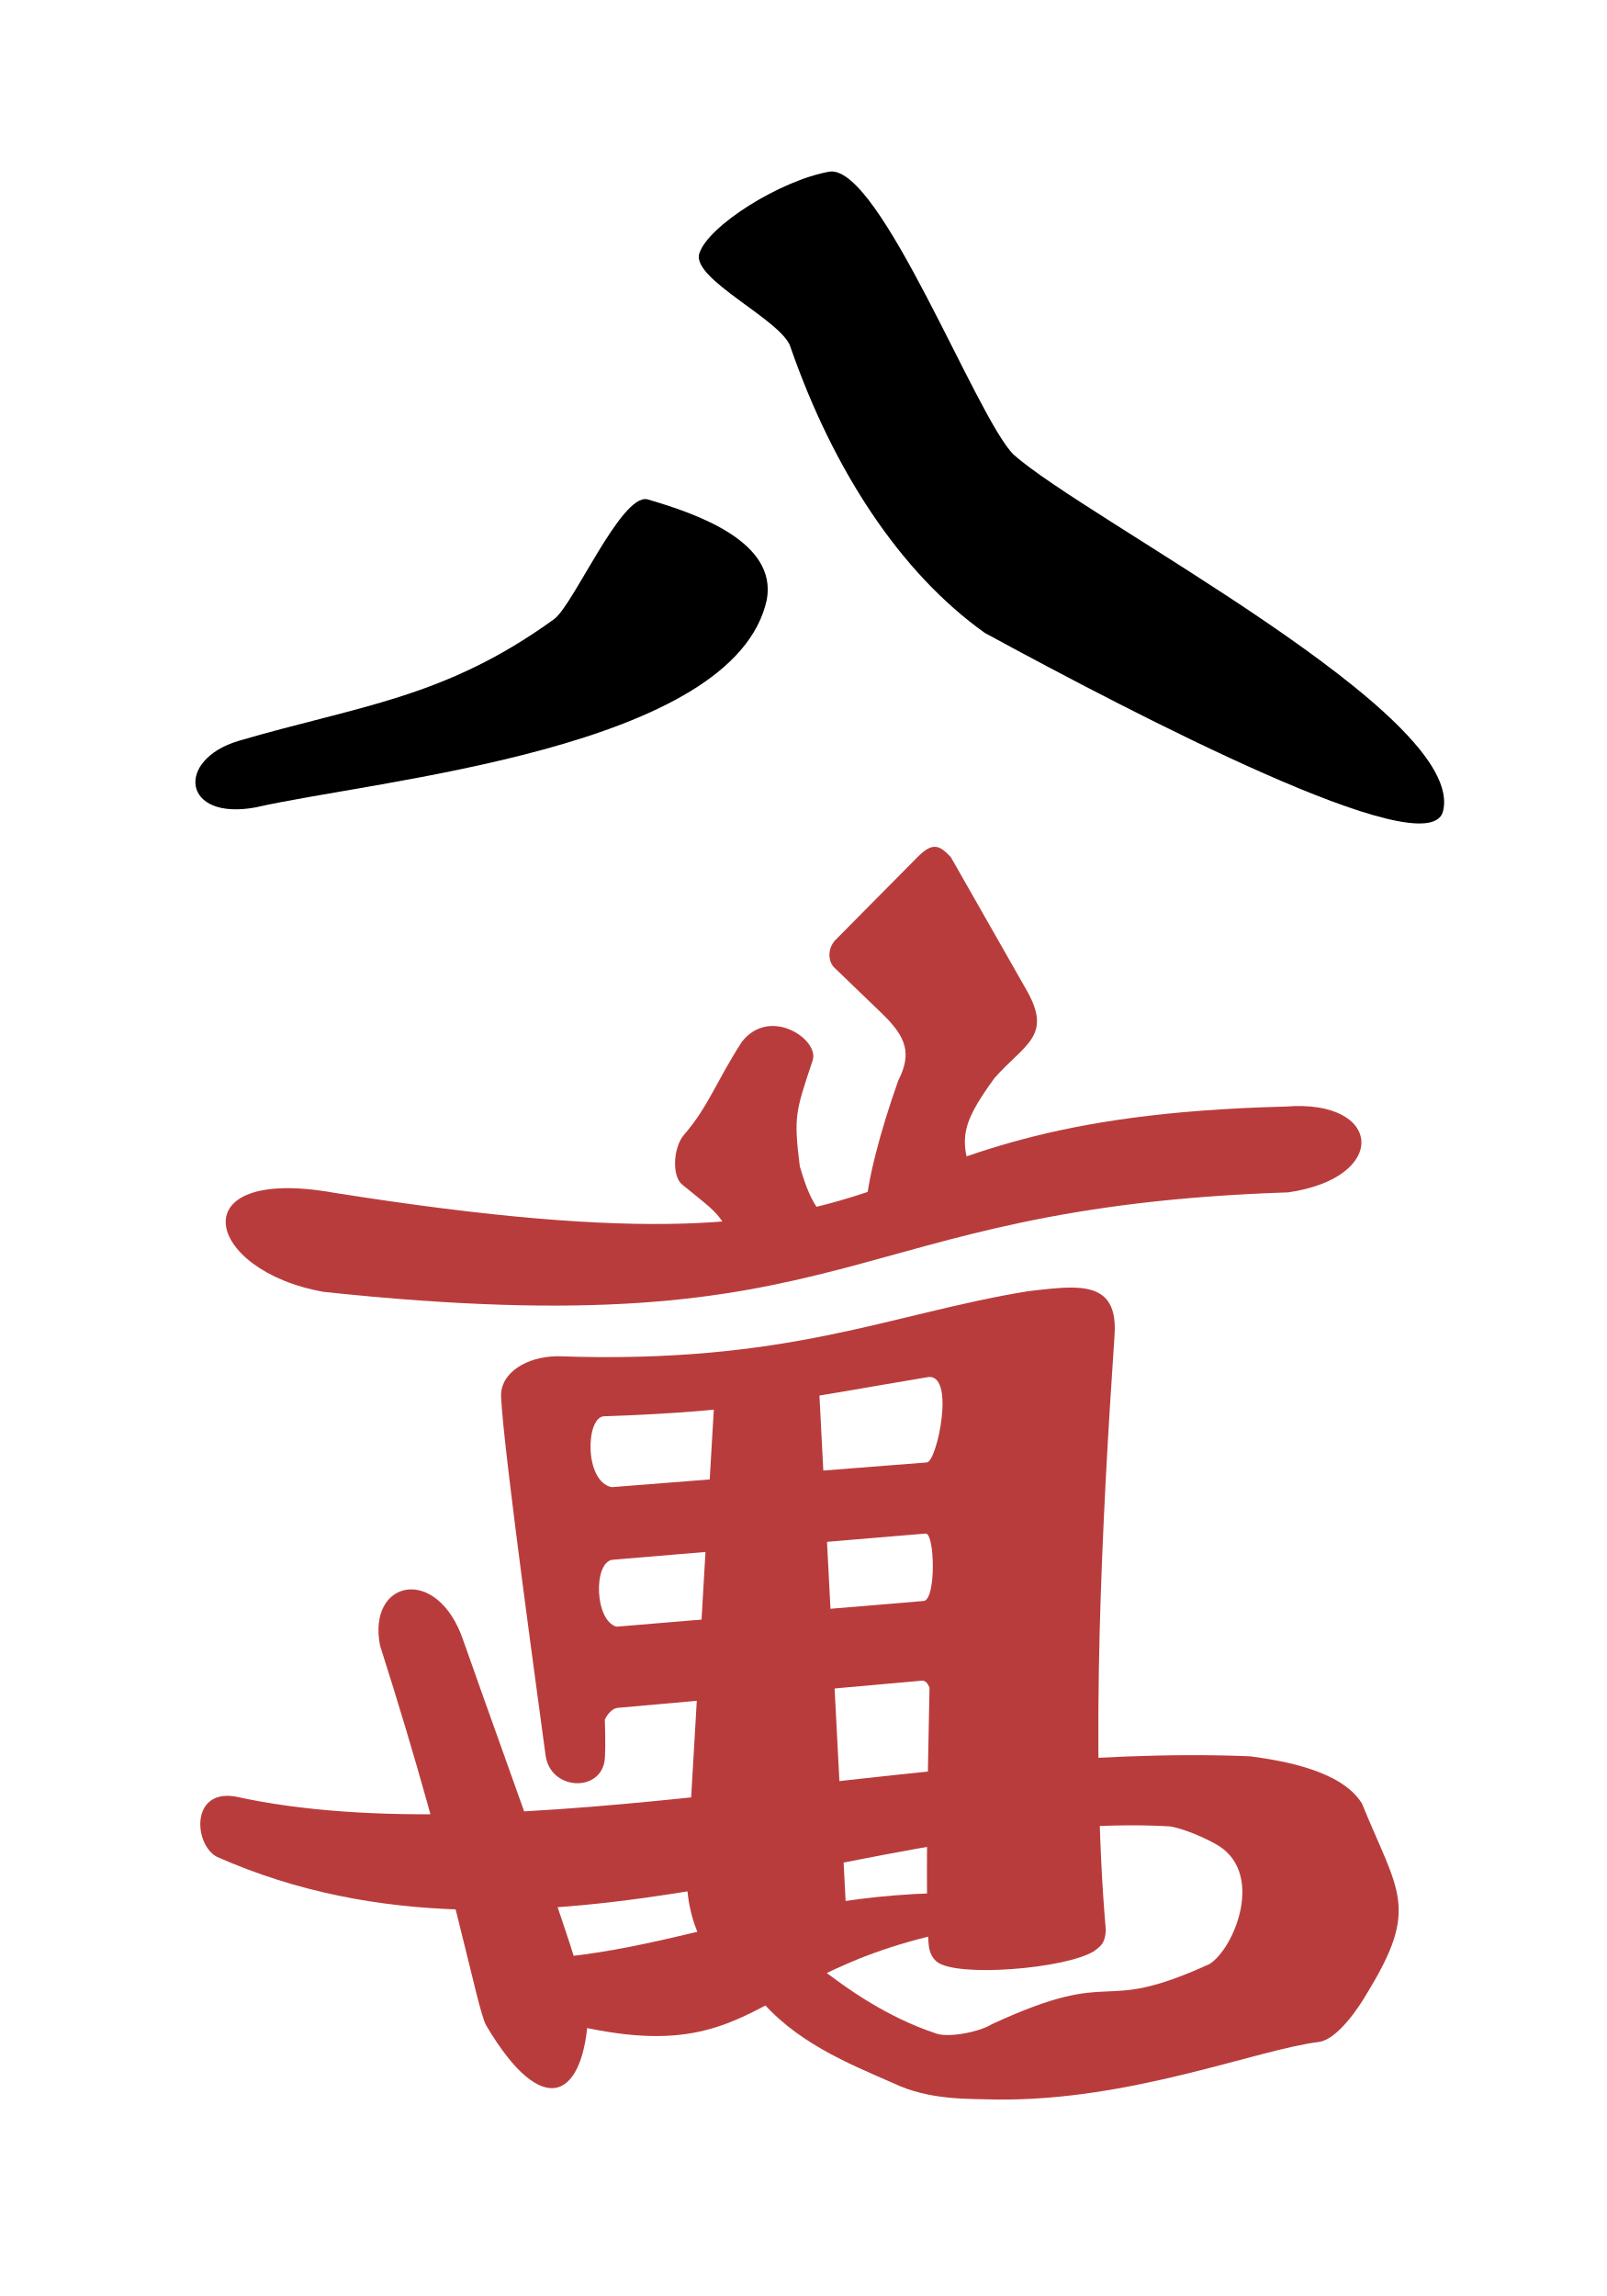
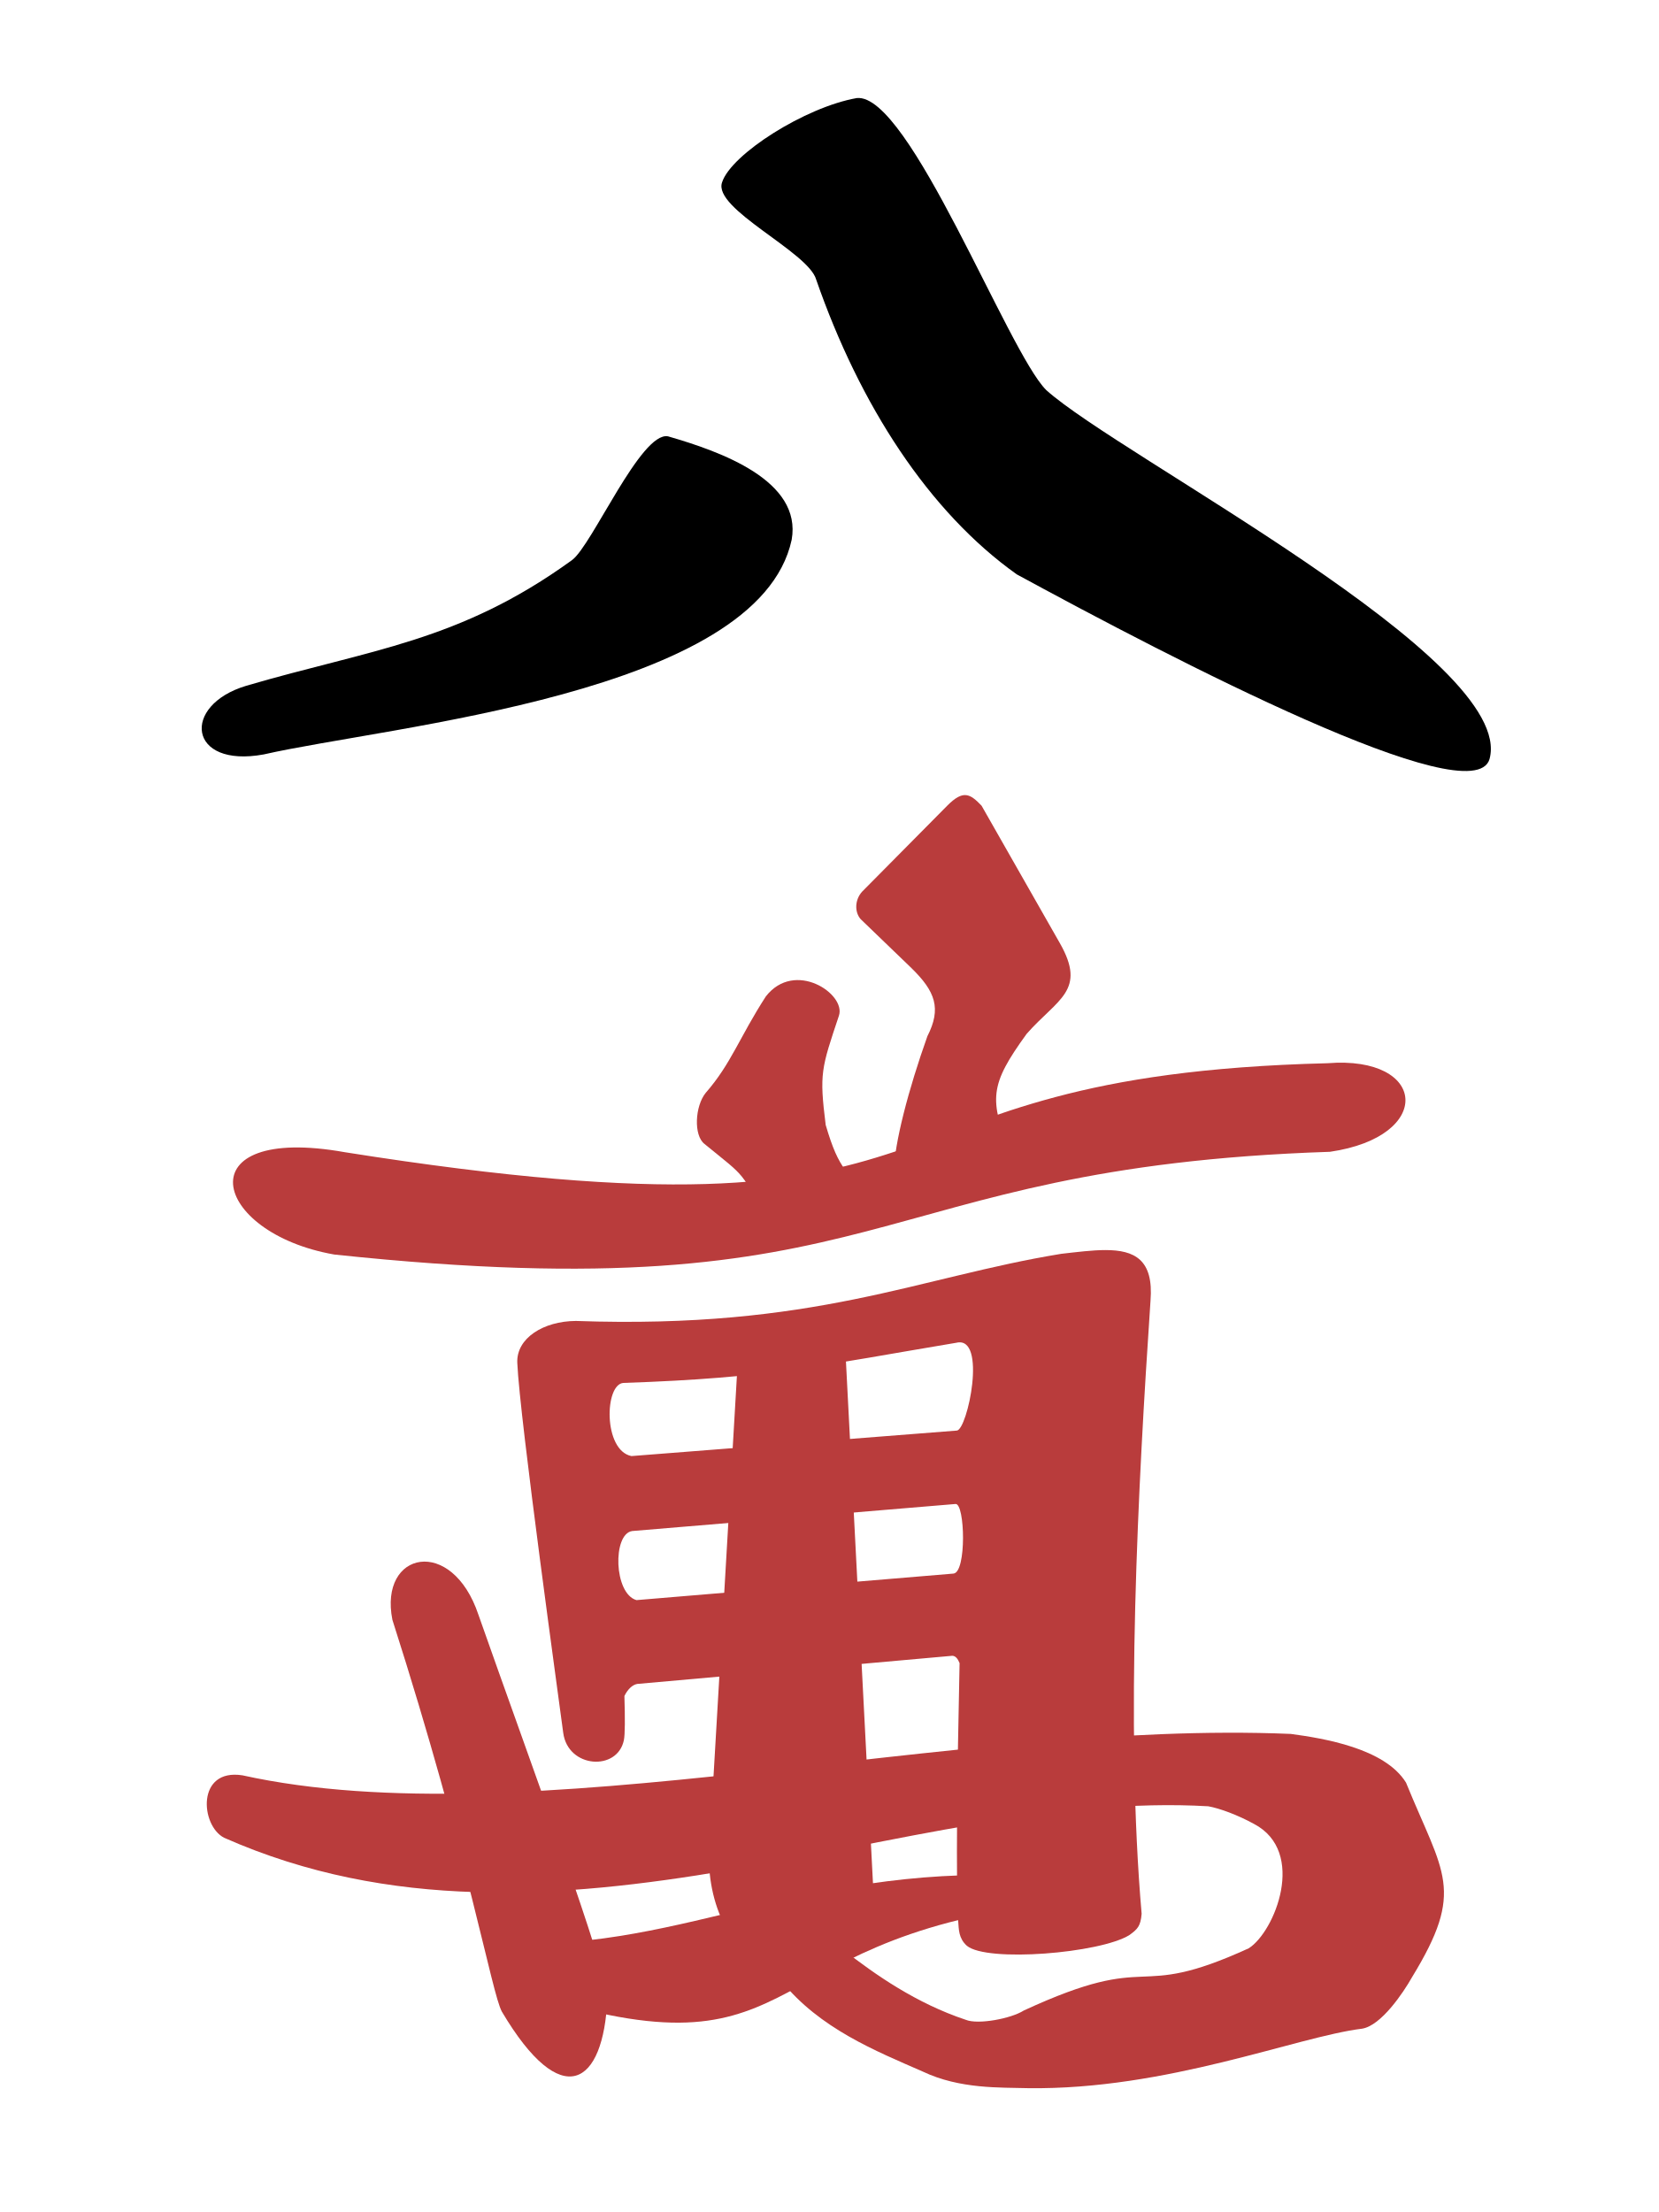
- <svg xmlns="http://www.w3.org/2000/svg" xmlns:ns1="http://www.openswatchbook.org/uri/2009/osb" width="56" height="80" viewBox="0 0 300 400" id="svg2" version="1.1">
+ <svg xmlns="http://www.w3.org/2000/svg" xmlns:ns1="http://www.openswatchbook.org/uri/2009/osb" width="300" height="400" viewBox="0 0 300 400" id="svg2" version="1.1">
  <defs id="defs4">
    <linearGradient id="linearGradient10055" ns1:paint="solid">
      <stop style="stop-color:#000000;stop-opacity:1;" offset="0" id="stop10057" />
    </linearGradient>
    <marker orient="auto" refY="0" refX="0" id="Arrow1Lstart" style="overflow:visible">
      <path id="path4978" d="M 0,0 5,-5 -12.5,0 5,5 0,0 Z" style="fill:#000000;fill-opacity:1;fill-rule:evenodd;stroke:#ff5c00;stroke-width:1pt;stroke-opacity:1" transform="matrix(0.8,0,0,0.8,10,0)" />
    </marker>
    <clipPath clipPathUnits="userSpaceOnUse" id="clipPath4243">
      <circle style="opacity:1;fill:#000000;fill-opacity:0.297;fill-rule:nonzero;stroke:#000000;stroke-width:19.133;stroke-linecap:butt;stroke-linejoin:round;stroke-miterlimit:4;stroke-dasharray:none;stroke-dashoffset:0;stroke-opacity:1" id="circle4245" cx="-264.66" cy="-198.207" r="293.954" />
    </clipPath>
    <clipPath clipPathUnits="userSpaceOnUse" id="clipPath7847">
      <ellipse style="opacity:1;fill:#822600;fill-opacity:1;fill-rule:nonzero;stroke:none;stroke-width:12;stroke-linecap:round;stroke-linejoin:round;stroke-miterlimit:4;stroke-dasharray:none;stroke-dashoffset:0;stroke-opacity:1" id="ellipse7849" cx="394" cy="552.362" rx="349.495" ry="216" />
    </clipPath>
    <clipPath clipPathUnits="userSpaceOnUse" id="clipPath4243-1">
      <circle style="opacity:1;fill:#000000;fill-opacity:0.297;fill-rule:nonzero;stroke:#000000;stroke-width:19.133;stroke-linecap:butt;stroke-linejoin:round;stroke-miterlimit:4;stroke-dasharray:none;stroke-dashoffset:0;stroke-opacity:1" id="circle4245-4" cx="-264.66" cy="-198.207" r="293.954" />
    </clipPath>
    <clipPath clipPathUnits="userSpaceOnUse" id="clipPath7876">
      <circle style="opacity:1;fill:#000000;fill-opacity:0.297;fill-rule:nonzero;stroke:#000000;stroke-width:19.133;stroke-linecap:butt;stroke-linejoin:round;stroke-miterlimit:4;stroke-dasharray:none;stroke-dashoffset:0;stroke-opacity:1" id="circle7878" cx="-264.66" cy="-198.207" r="293.954" />
    </clipPath>
    <clipPath clipPathUnits="userSpaceOnUse" id="clipPath14693">
      <rect style="opacity:1;fill:#a53c3c;fill-opacity:1;fill-rule:nonzero;stroke:none;stroke-width:8;stroke-linecap:round;stroke-linejoin:round;stroke-miterlimit:4;stroke-dasharray:none;stroke-dashoffset:0;stroke-opacity:1" id="rect14695" width="131.784" height="168.821" x="-332.596" y="383.498" rx="1.255" ry="3.751" transform="matrix(0.9993908,-0.03489951,0.03489951,0.9993908,0,0)" />
    </clipPath>
    <clipPath clipPathUnits="userSpaceOnUse" id="clipPath14952">
      <ellipse style="opacity:1;fill:#a53c3c;fill-opacity:1;fill-rule:nonzero;stroke:none;stroke-width:7;stroke-linecap:round;stroke-linejoin:round;stroke-miterlimit:4;stroke-dasharray:none;stroke-dashoffset:0;stroke-opacity:1" id="ellipse14954" cx="-271.344" cy="647.256" rx="69.057" ry="116.911" transform="matrix(0.9993908,-0.03489951,0.03489951,0.9993908,0,0)" />
    </clipPath>
    <pattern y="0" x="0" height="6" width="6" patternUnits="userSpaceOnUse" id="EMFhbasepattern" />
  </defs>
  <g id="layer1" transform="translate(0,-652.3622)">
    <g id="g4212">
      <g transform="translate(1034.343,648.8857)" id="g6031">
        <path id="path6014" d="m -973.9,230.335 c 101.51,10.776 95.086,-15.762 180.061,-18.577 18.885,-2.746 17.635,-17.46 -0.449,-16.017 -90.368,2.243 -58.779,34.939 -177.693,16.092 -28.997,-5.176 -24.264,14.568 -1.919,18.502 z" style="fill:#b93c3c;fill-opacity:1;fill-rule:evenodd;stroke:none;stroke-width:1px;stroke-linecap:butt;stroke-linejoin:miter;stroke-opacity:1" />
        <path id="path6017" d="m -882.636,187.136 c 1.311,-3.924 -7.997,-10.181 -13.219,-3.472 -4.831,7.479 -6.264,12.156 -10.86,17.42 -1.958,2.393 -2.241,7.725 -0.217,9.268 7.568,6.199 6.724,4.784 11.5,14.738 l 20.531,-1.762 c -6.52,-8.589 -7.597,-7.835 -10.131,-16.424 -1.165,-9.327 -0.808,-10.176 2.397,-19.767 z" style="fill:#b93c3c;fill-opacity:1;fill-rule:evenodd;stroke:none;stroke-width:1px;stroke-linecap:butt;stroke-linejoin:miter;stroke-opacity:1" />
        <path id="path6019" d="m -856.843,149.174 c -2.072,-2.165 -3.31,-2.932 -6.213,0 l -15.391,15.541 c -1.348,1.5 -1.372,3.705 -0.264,4.97 l 9.17,8.834 c 4.354,4.252 5.464,7.314 2.9,12.336 -3.42,9.616 -5.986,19.367 -6.097,24.708 l 21.181,-3.487 c -3.959,-9.817 -3.871,-12.357 2.865,-21.646 5.559,-6.327 10.933,-7.774 5.995,-16.417 z" style="fill:#b93c3c;fill-opacity:1;fill-rule:evenodd;stroke:none;stroke-width:1px;stroke-linecap:butt;stroke-linejoin:miter;stroke-opacity:1" />
        <path id="path6021" d="m -834.439,229.529 c -2.38,3.3e-4 -5.115,0.352 -7.986,0.676 -25.981,4.24 -44.632,13.662 -87.783,12.141 -5.841,0.03 -10.797,3.108 -10.592,7.59 0.416,9.893 7.7,62.177 8.305,66.889 0.853,6.418 9.79,6.988 10.967,1.342 0.216,-1.034 0.221,-3.958 0.098,-7.996 0.548,-1.144 1.398,-2.02 2.309,-2.184 l 56.982,-5.092 c 0.58,0.007 1.014,0.545 1.32,1.33 -0.442,20.093 -0.684,39.742 -0.254,46.623 0.124,1.52 0.051,3.12 1.57,4.486 3.627,3.034 24.108,1.363 29.408,-1.947 1.469,-1.078 2,-1.583 2.197,-3.83 -2.961,-33.992 -0.668,-77.217 1.605,-110.873 0.596,-7.453 -2.911,-9.155 -8.146,-9.154 z m -26.98,16.764 c 5.652,-1.389 2.022,15.829 0.088,15.877 l -58.828,4.611 c -5.127,-1.024 -4.88,-13.066 -1.422,-13.229 26.638,-0.896 35.744,-3.181 60.162,-7.26 z m -0.129,29.152 c 1.706,-0.131 2.018,12.385 -0.381,12.586 l -57.32,4.797 c -4.101,-1.151 -4.352,-11.962 -0.779,-12.492 z" style="fill:#b93c3c;fill-opacity:1;fill-rule:evenodd;stroke:none;stroke-width:1px;stroke-linecap:butt;stroke-linejoin:miter;stroke-opacity:1" />
        <path id="path6023" d="m -881.542,246.32 -19.233,0.635 -5.291,90.559 c -0.751,10.292 4.492,20.611 11.241,20.763 l 18.742,-6.546 z" style="fill:#b93c3c;fill-opacity:1;fill-rule:evenodd;stroke:none;stroke-width:1px;stroke-linecap:butt;stroke-linejoin:miter;stroke-opacity:1" />
        <path id="path6025" d="m -942.636,354.94 0.846,8.028 c 54.246,18.284 41.637,-8.576 96.894,-15.151 l -0.635,-4.928 c -42.242,-2.987 -64.353,13.179 -97.106,12.052 z" style="fill:#b93c3c;fill-opacity:1;fill-rule:evenodd;stroke:none;stroke-width:1px;stroke-linecap:butt;stroke-linejoin:miter;stroke-opacity:1" />
        <path id="path6027" d="m -947.816,295.507 c -4.791,-14.349 -18.048,-11.531 -15.569,0.885 13.897,43.448 17.942,67.497 19.799,70.859 10.792,18.229 18.403,13.454 19.078,-2.434 0.111,-4.849 -14.234,-43.495 -23.308,-69.31 z" style="fill:#b93c3c;fill-opacity:1;fill-rule:evenodd;stroke:none;stroke-width:1px;stroke-linecap:butt;stroke-linejoin:miter;stroke-opacity:1" />
        <path id="path6029" d="m -990.503,324.512 c -8.359,-1.304 -7.6,9.084 -3.317,11.288 59.847,26.468 123.838,-8.866 177.967,-5.691 2.058,0.369 5.313,1.564 8.294,3.202 9.557,5.048 3.734,19.51 -0.976,22.479 -21.536,9.845 -16.514,0.091 -40.673,11.25 -2.277,1.46 -8.257,2.597 -10.482,1.685 -8.943,-2.978 -16.302,-8.102 -22.15,-12.664 l -11.188,5.646 c 6.905,8.601 17.1,12.672 25.541,16.371 6.747,3.213 14.126,2.854 19.029,3.006 25.108,0.345 48.589,-9.297 60.403,-10.755 3.458,-0.53 7.483,-6.525 9.051,-9.31 9.691,-15.872 5.688,-18.57 -1.086,-35.189 -3.849,-6.232 -14.98,-8.012 -20.828,-8.805 -60.718,-2.574 -138.254,18.812 -189.585,7.487 z" style="fill:#b93c3c;fill-opacity:1;fill-rule:evenodd;stroke:none;stroke-width:1px;stroke-linecap:butt;stroke-linejoin:miter;stroke-opacity:1" />
      </g>
      <g id="g5817" transform="matrix(0.9270239,0,0,1.050399,15.0386,-40.62485)">
        <path id="path5819" d="m 114.076,734.853 c -5.286,-0.854 -14.806,18.767 -18.705,21.301 -22.082,14.124 -39.34,15.367 -63.567,21.645 -12.721,3.366 -11.36,14.219 3.418,11.816 24.396,-4.908 96.5,-10.341 102.984,-36.951 2.054,-10.195 -13.811,-15.183 -24.13,-17.812 z" style="fill:#000000;fill-opacity:1;fill-rule:evenodd;stroke:none;stroke-width:1px;stroke-linecap:butt;stroke-linejoin:miter;stroke-opacity:1" />
        <path id="path5821" d="m 124.631,691.126 c 1.762,-4.839 16.213,-12.947 26.269,-14.505 10.2,-0.986 29.495,43.709 36.957,50.264 14.315,11.398 91.835,46.434 86.474,63.541 -3.234,9.645 -61.69,-17.154 -92.227,-31.814 C 164.956,747.839 151.503,729.489 142.987,707.867 141.468,703.089 122.774,695.701 124.631,691.126 Z" style="fill:#000000;fill-opacity:1;fill-rule:evenodd;stroke:none;stroke-width:1px;stroke-linecap:butt;stroke-linejoin:miter;stroke-opacity:1" />
      </g>
    </g>
  </g>
</svg>
